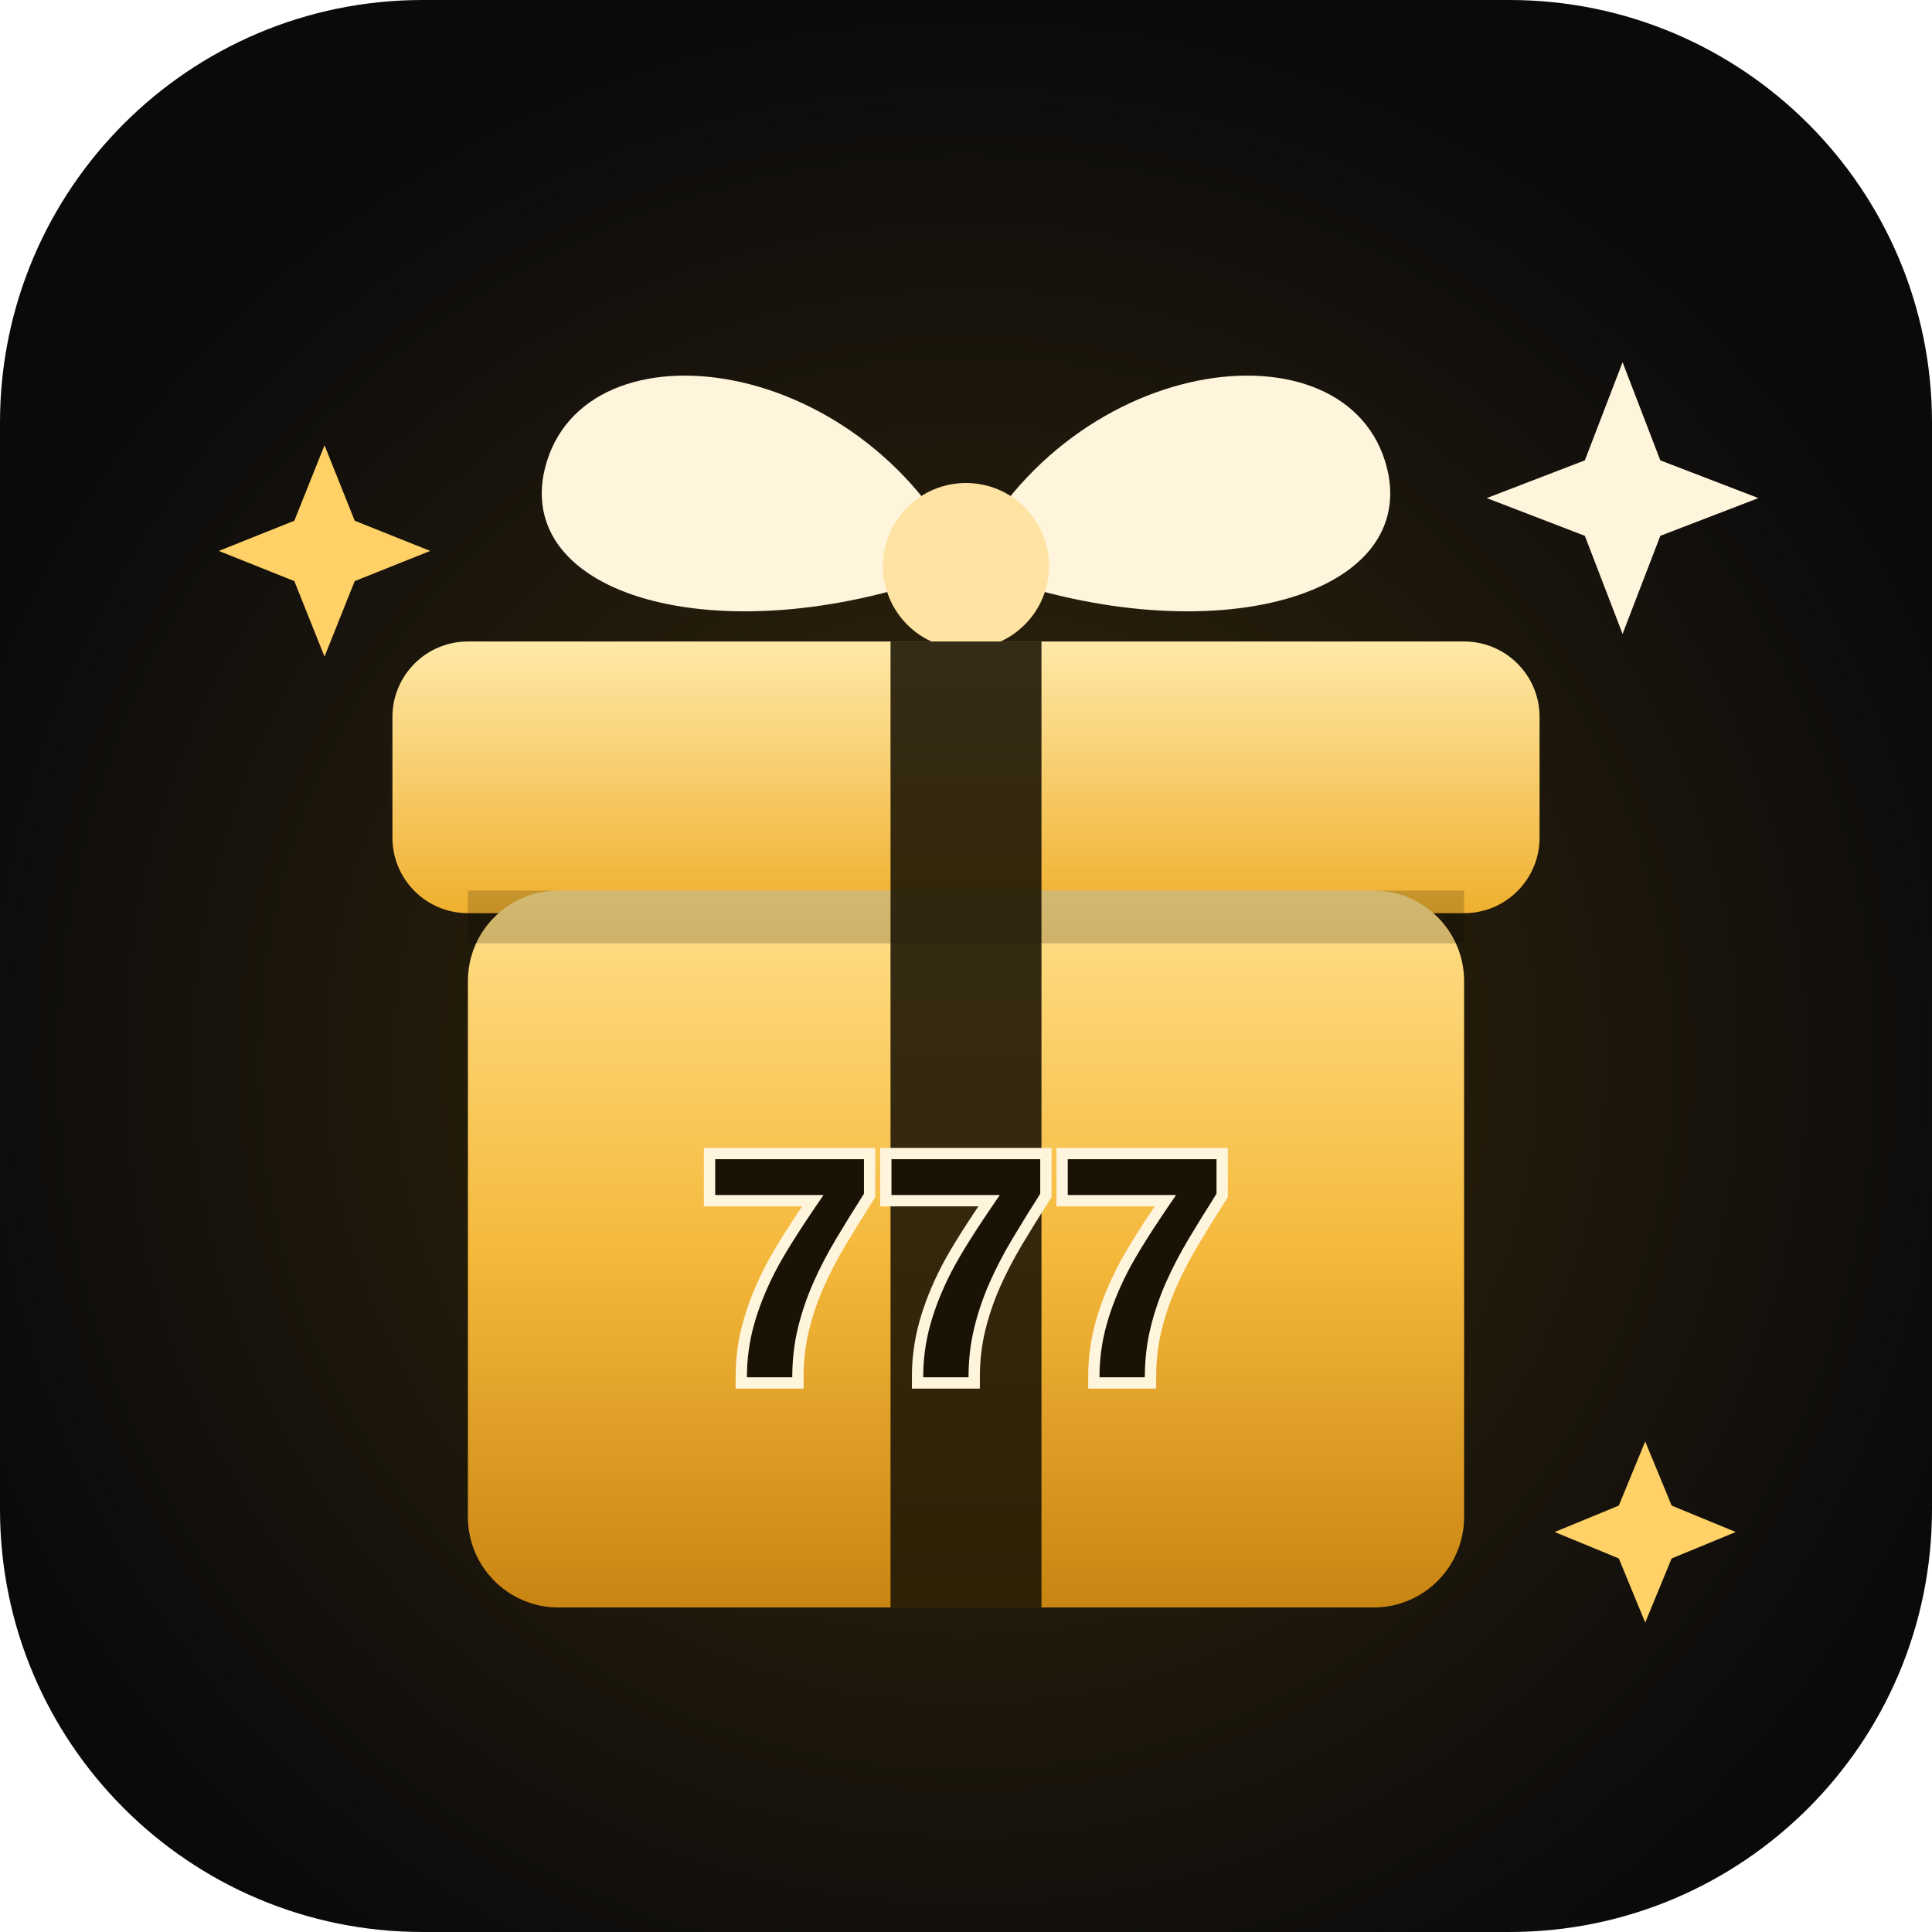
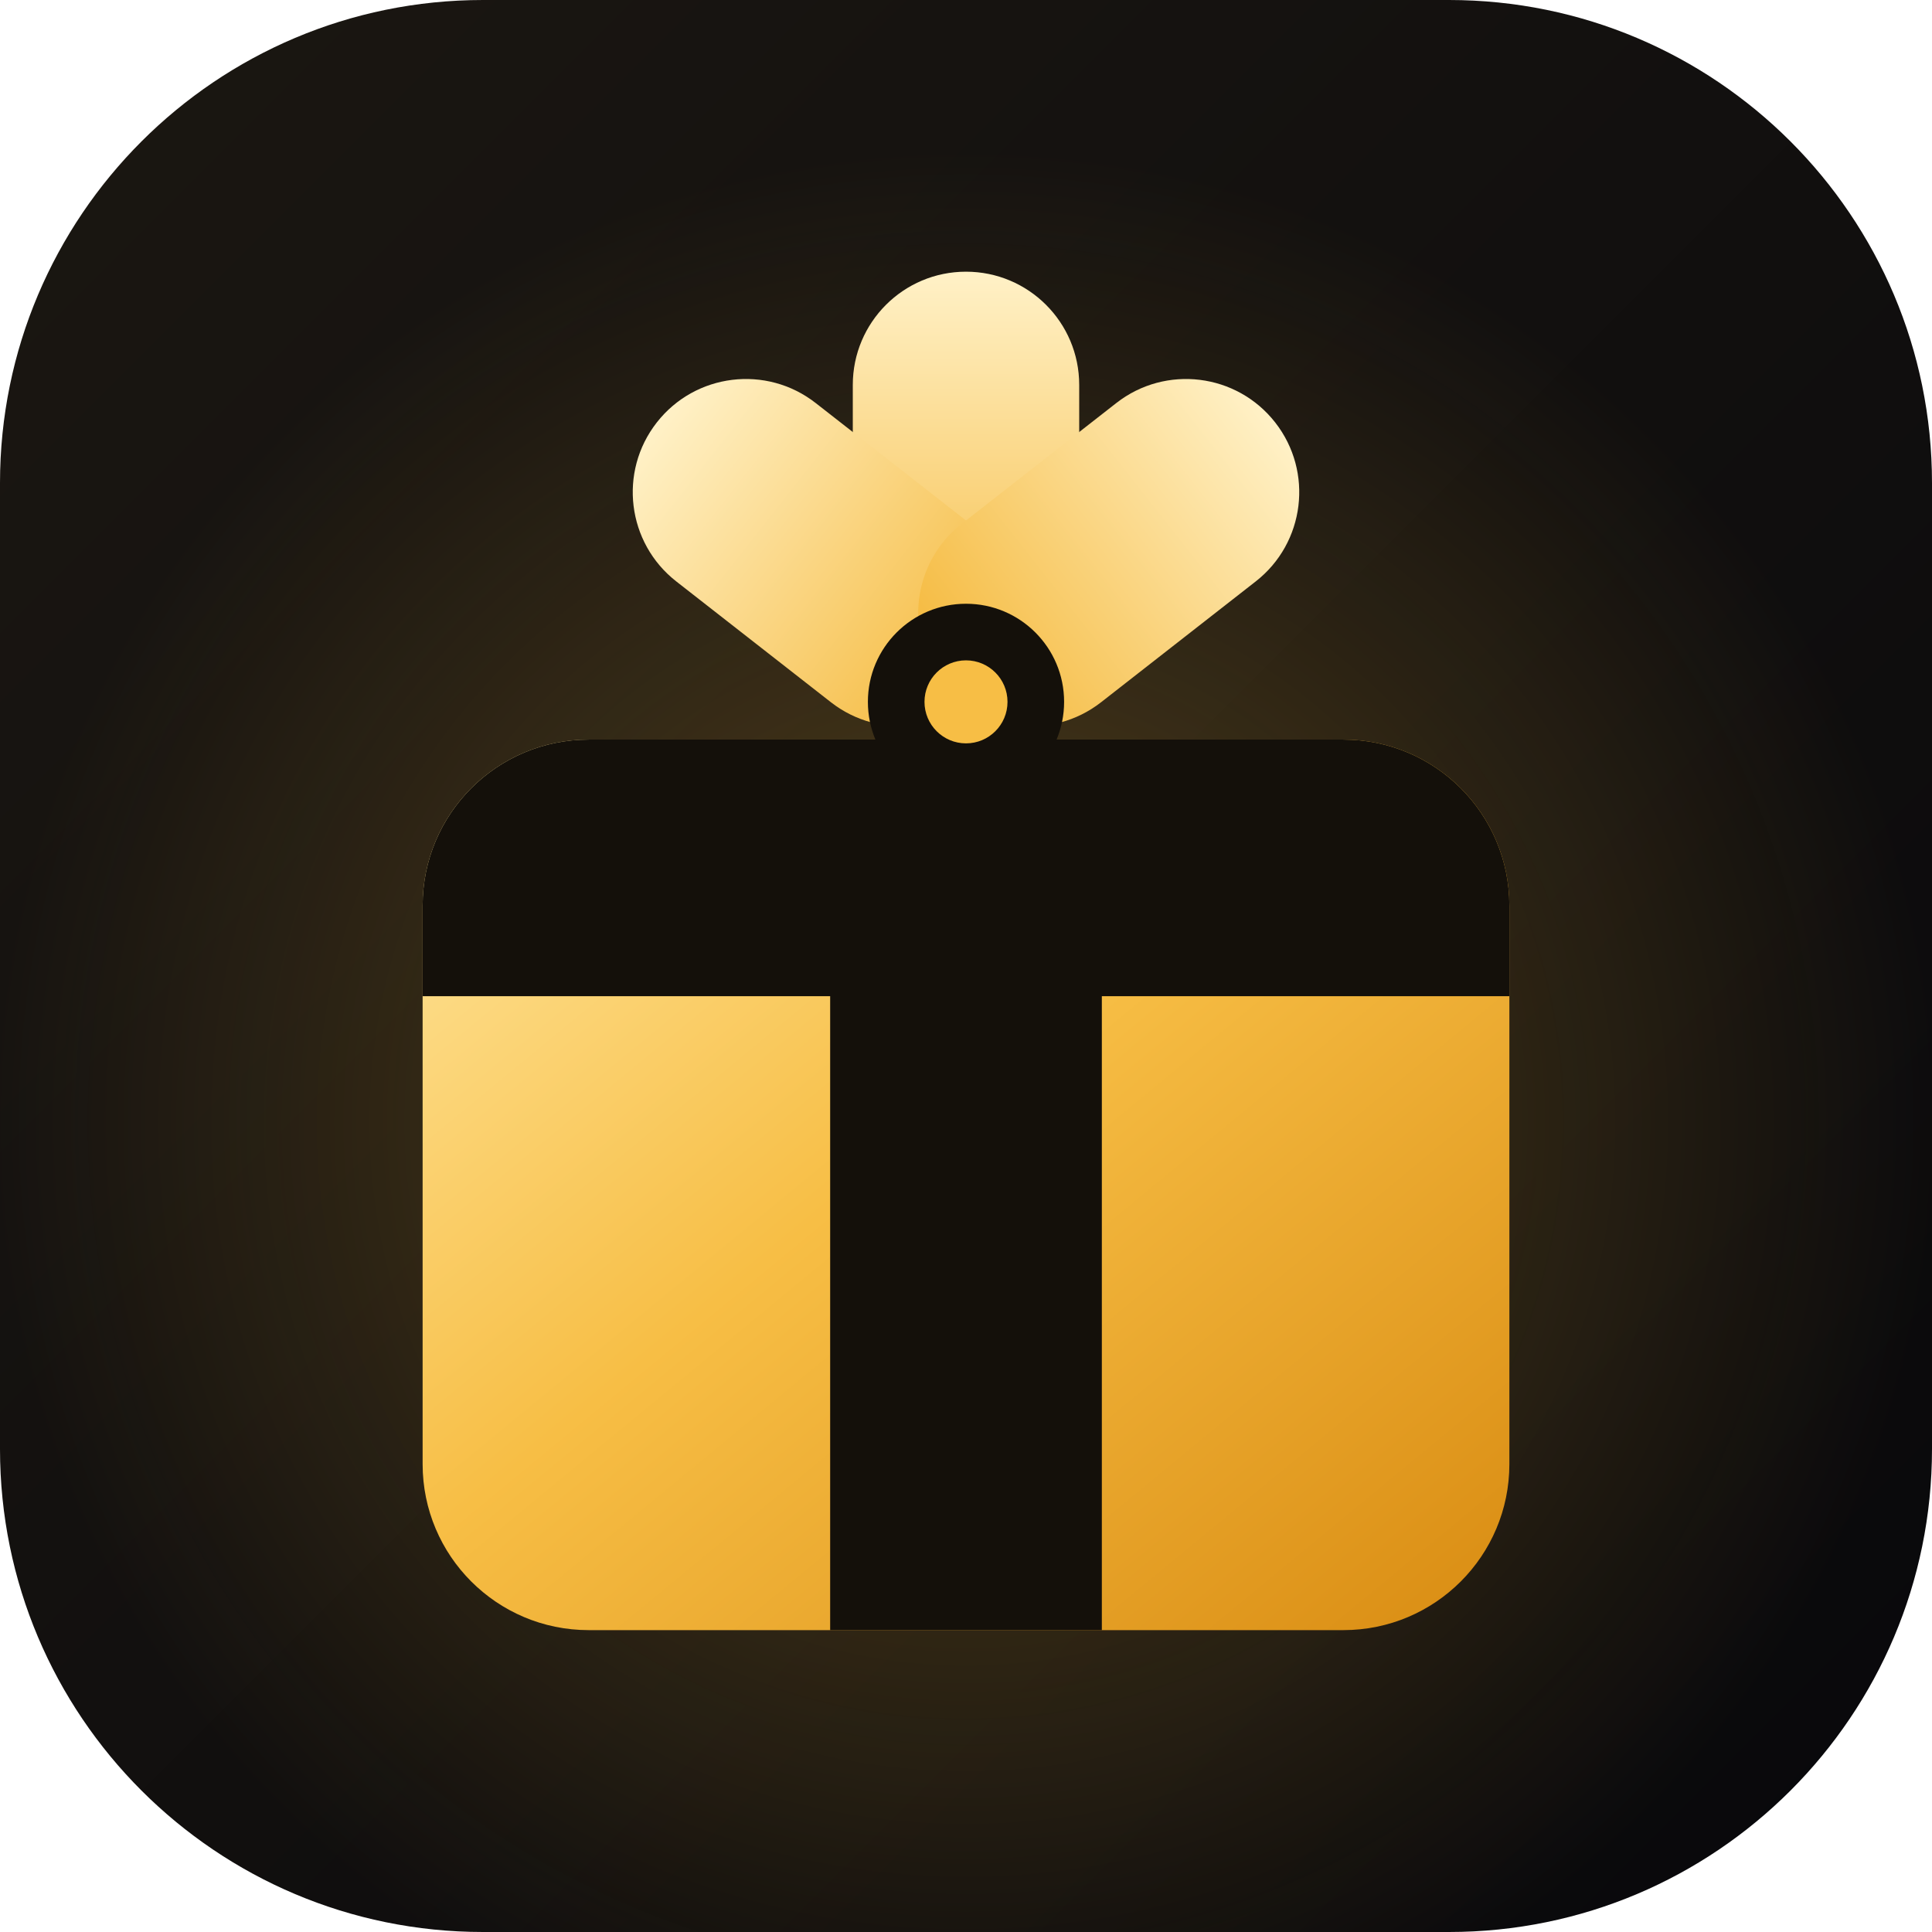
<svg xmlns="http://www.w3.org/2000/svg" viewBox="0 0 512 512" role="img" aria-label="Triple Gifts">
  <defs>
-     <radialGradient id="glow" cx="50%" cy="55%" r="55%">
-       <stop offset="0" stop-color="#3A2A08" />
-       <stop offset="1" stop-color="#0A0A0D" />
+     <linearGradient id="bg" x1="0" y1="0" x2="1" y2="1">
+       <stop offset="0" stop-color="#1B1712" />
+       <stop offset="1" stop-color="#08080B" />
+     </linearGradient>
+     <radialGradient id="halo" cx="50%" cy="58%" r="50%">
+       <stop offset="0" stop-color="#F5B93C" stop-opacity=".30" />
+       <stop offset="1" stop-color="#F5B93C" stop-opacity="0" />
    </radialGradient>
-     <linearGradient id="gold" x1="0" y1="0" x2="0" y2="1">
-       <stop offset="0" stop-color="#FFE08A" />
-       <stop offset=".5" stop-color="#F5B93C" />
-       <stop offset="1" stop-color="#C98512" />
+     <linearGradient id="gold" x1="0" y1="0" x2="1" y2="1">
+       <stop offset="0" stop-color="#FFE7A0" />
+       <stop offset=".45" stop-color="#F7BE45" />
+       <stop offset="1" stop-color="#D98C12" />
    </linearGradient>
-     <linearGradient id="lid" x1="0" y1="0" x2="0" y2="1">
-       <stop offset="0" stop-color="#FFE9A8" />
-       <stop offset="1" stop-color="#F0B02E" />
+     <linearGradient id="loop" x1="0" y1="0" x2="0" y2="1">
+       <stop offset="0" stop-color="#FFF1C7" />
+       <stop offset="1" stop-color="#F5B93C" />
    </linearGradient>
  </defs>
-   <rect width="512" height="512" rx="112" fill="url(#glow)" />
-   <path d="M256 150c-28-58-104-66-112-24-6 34 52 48 112 24zM256 150c28-58 104-66 112-24 6 34-52 48-112 24z" fill="#FFF4DC" />
-   <circle cx="256" cy="150" r="22" fill="#FFE3A3" />
-   <rect x="104" y="170" width="304" height="72" rx="20" fill="url(#lid)" />
-   <rect x="124" y="236" width="264" height="190" rx="24" fill="url(#gold)" />
-   <rect x="124" y="236" width="264" height="14" fill="#000" opacity=".18" />
-   <rect x="236" y="170" width="40" height="256" fill="#1A1305" opacity=".88" />
-   <g font-family="'Arial Black','Unbounded',Arial,sans-serif" font-weight="900" font-size="84" text-anchor="middle" fill="#1A1305" stroke="#FFF4DC" stroke-width="6" paint-order="stroke">
-     <text x="256" y="365">777</text>
+   <rect width="512" height="512" rx="128" fill="url(#bg)" />
+   <rect width="512" height="512" rx="128" fill="url(#halo)" />
+   <g fill="url(#loop)">
+     <rect x="226" y="72" width="60" height="112" rx="30" />
+     <rect x="226" y="72" width="60" height="112" rx="30" transform="rotate(-52 256 176)" />
+     <rect x="226" y="72" width="60" height="112" rx="30" transform="rotate(52 256 176)" />
  </g>
-   <path d="M86 118l8 20 20 8-20 8-8 20-8-20-20-8 20-8z" fill="#FFD166" />
-   <path d="M430 96l10 26 26 10-26 10-10 26-10-26-26-10 26-10z" fill="#FFF4DC" />
-   <path d="M436 382l7 17 17 7-17 7-7 17-7-17-17-7 17-7z" fill="#FFD166" />
+   <rect x="112" y="196" width="288" height="236" rx="44" fill="url(#gold)" />
+   <path d="M112 240a44 44 0 0 1 44-44h200a44 44 0 0 1 44 44v24H292v168h-72V264H112z" fill="#14100A" />
+   <circle cx="256" cy="186" r="26" fill="#14100A" />
+   <circle cx="256" cy="186" r="11" fill="#F7BE45" />
</svg>
